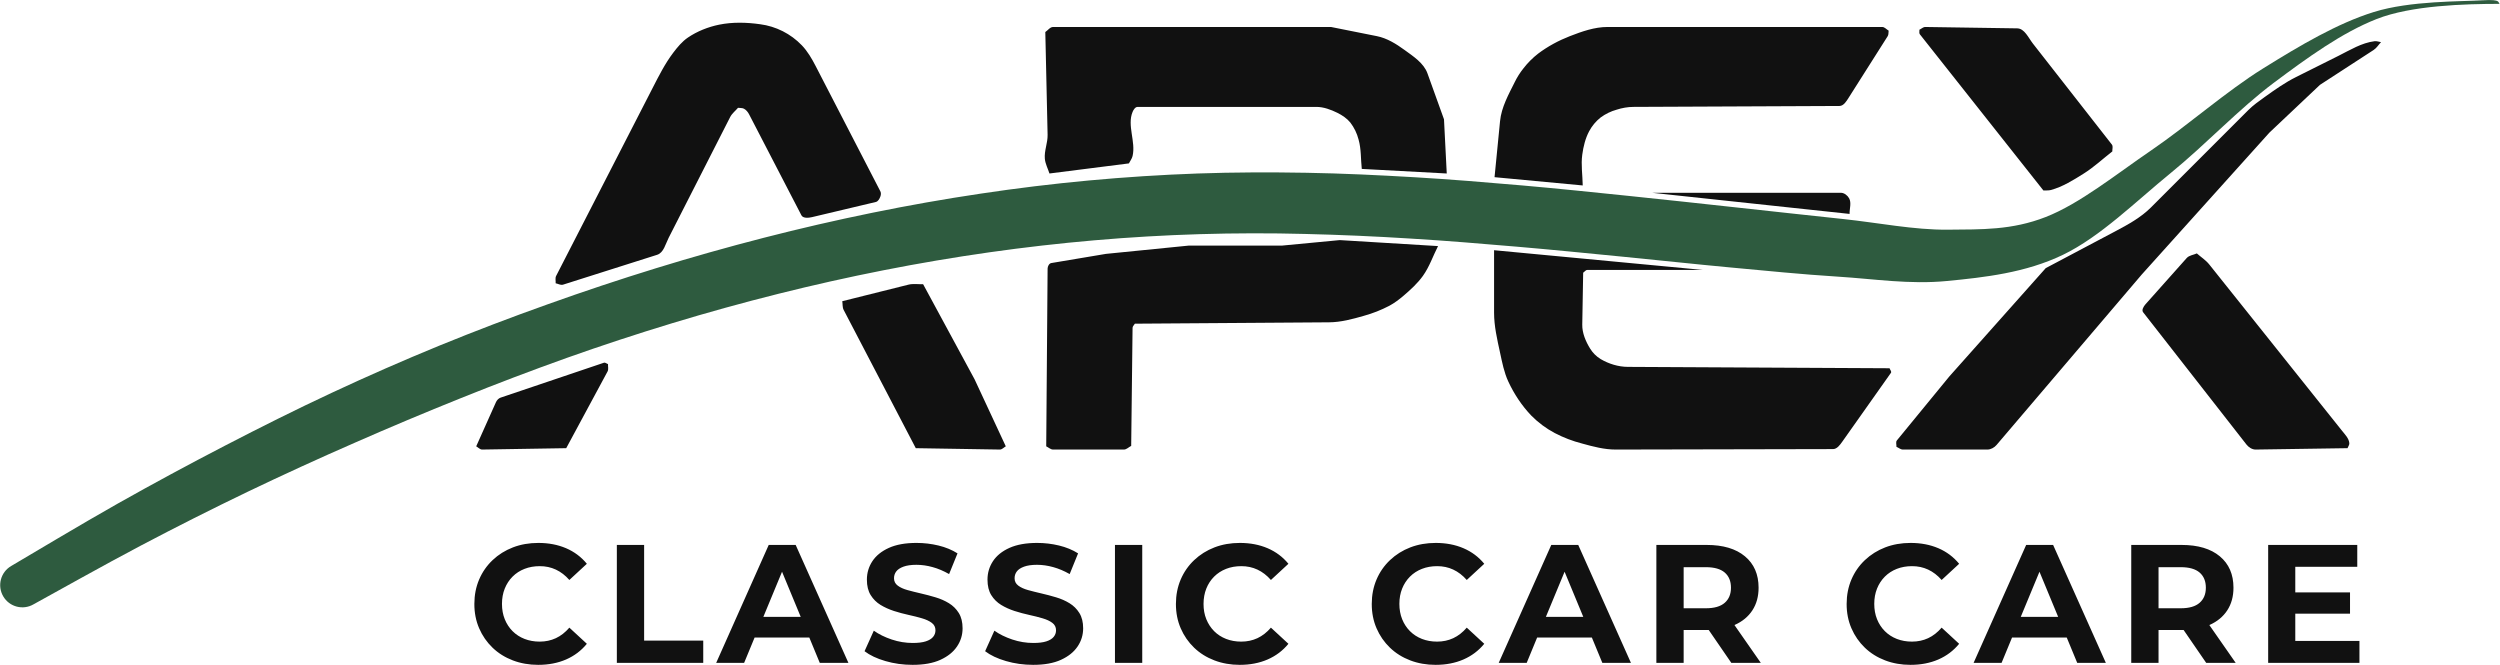
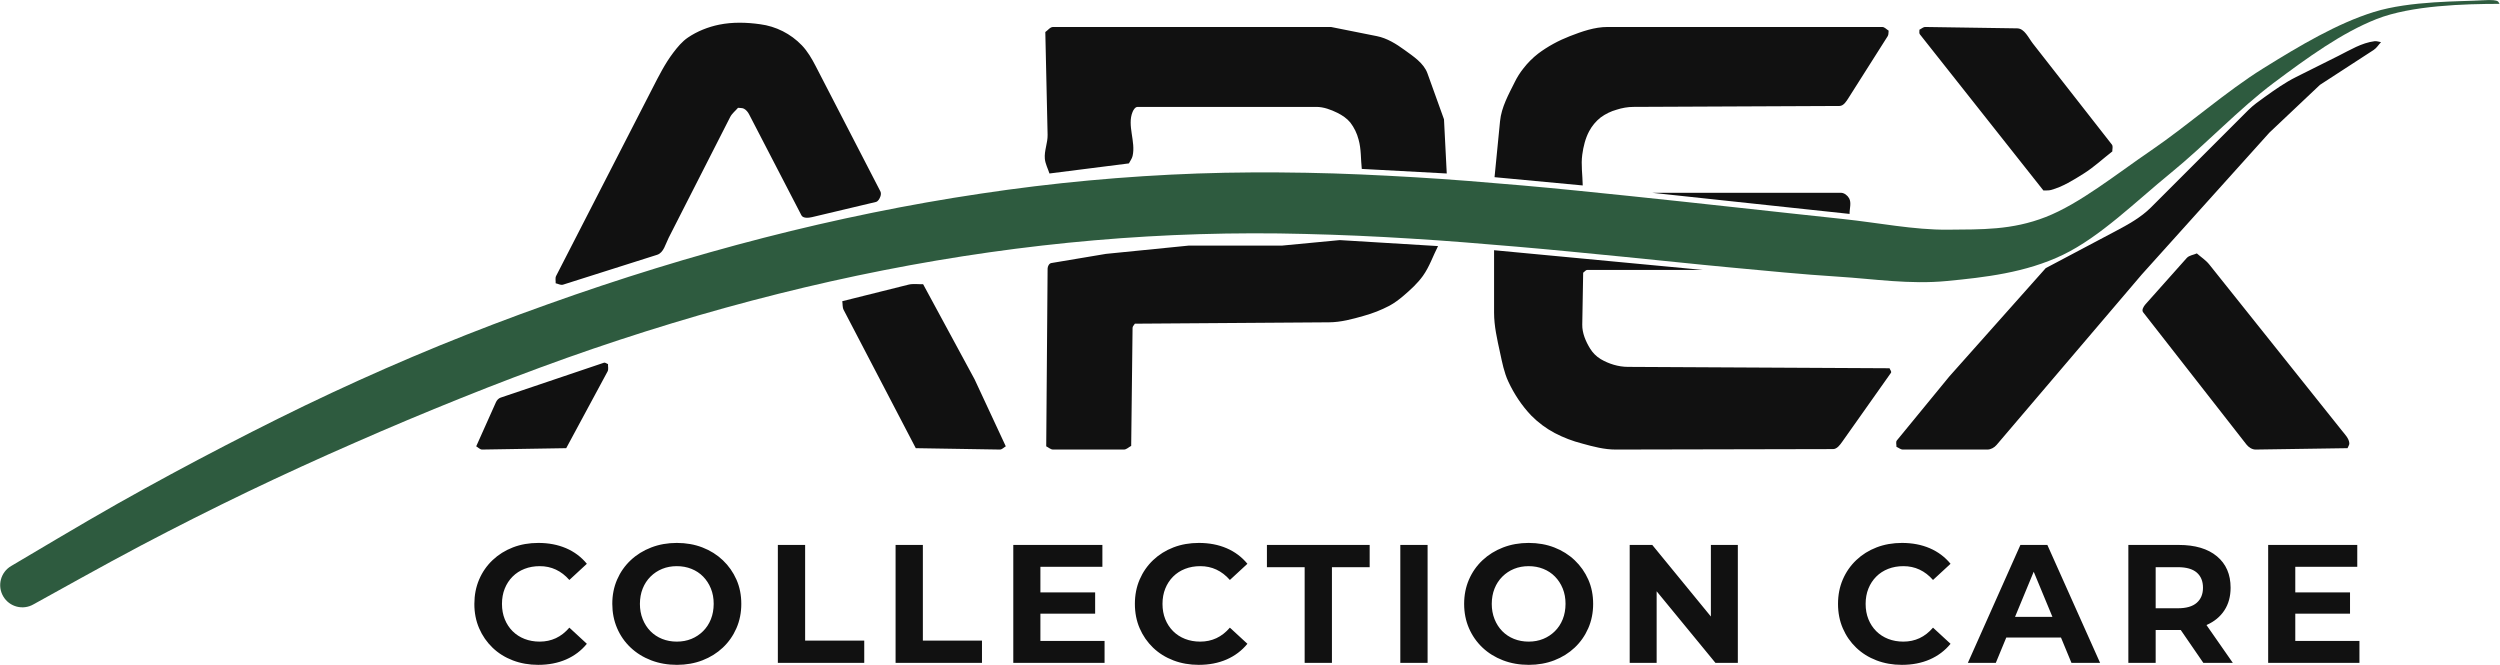
<svg xmlns="http://www.w3.org/2000/svg" viewBox="19.88 35.88 907.12 241.25">
  <path fill="#111" fill-rule="evenodd" d="M240.5 168c-.5-.17-1-.67-1.5-.5l-37.5 12.67c-.74.25-1.35.95-1.67 1.66l-7.16 16c.72.39 1.34 1.18 2.16 1.17l30.5-.5 15-27.83c.43-.79.11-1.78.17-2.67m85-22.83c.17 1.05.01 2.22.5 3.16l26.17 50.17 30.5.5c.82.01 1.44-.78 2.16-1.17L373.5 173.5 354.83 139c-1.77.06-3.6-.26-5.33.17zm487.83-15.67-15 16.83c-.65.74-1.44 2.06-.83 2.84l37.5 48c.78 1 2.07 1.85 3.33 1.83l33.34-.5c.22-.61.72-1.19.66-1.83-.16-1.74-1.58-3.14-2.66-4.5l-48.17-60.34c-1.25-1.57-3-2.66-4.5-4-1.22.56-2.77.67-3.67 1.67M562 126.67v22.66c0 4.89 1.13 9.73 2.17 14.5.77 3.56 1.46 7.2 3 10.5 2.09 4.5 4.9 8.75 8.33 12.34A35 35 0 0 0 584 193a46 46 0 0 0 10 3.83c3.97 1.11 8.05 2.18 12.17 2.17l78.83-.17c1.42 0 2.51-1.5 3.33-2.66l17.67-25c.33-.48-.33-1.11-.5-1.67l-95-.5c-3.41-.02-6.9-1.1-9.83-2.83a11.5 11.5 0 0 1-3.84-3.84c-1.59-2.59-2.88-5.62-2.83-8.66l.33-18.84c.5-.33.9-1 1.5-1h42zm-20.33-1.5L506 123l-21 2h-33.83l-30 3-19.84 3.33c-.79.14-1.32 1.2-1.33 2l-.5 64.5c.83.39 1.58 1.17 2.5 1.17h25.67c.99 0 1.77-.89 2.66-1.33l.5-42.84c.01-.57.56-1 .84-1.5l70.5-.5c4.24-.03 8.42-1.16 12.5-2.33a47 47 0 0 0 9.33-3.67c1.86-1 3.56-2.29 5.17-3.66 2.54-2.17 5.05-4.46 7-7.17 2.36-3.29 3.66-7.22 5.5-10.83m77.66-19.34L691 113.5c-.06-1.89.75-4.01-.17-5.67-.58-1.05-1.79-2-3-2zm264.5-54.66c-.77-.11-1.55-.43-2.33-.34-4.7.58-8.93 3.22-13.17 5.34L853 63.83c-4.07 2.04-7.8 4.69-11.5 7.34-2.02 1.45-4.07 2.9-5.83 4.66l-35.34 35.34c-3.59 3.59-8.17 6.12-12.66 8.5l-25.5 13.5-35 39.33-19 23.17c-.5.6-.11 1.55-.17 2.33.78.33 1.49 1 2.33 1H741c1.24 0 2.53-.72 3.33-1.67L797 135.5 843.33 84l18.34-17.33L881.17 54c1.08-.71 1.77-1.89 2.66-2.83m-167.5-4.5c.06.55-.18 1.23.17 1.66L761.33 105c.89-.06 1.81.06 2.67-.17 4.32-1.16 8.21-3.62 12-6 3.69-2.32 6.89-5.33 10.33-8-.05-.83.35-1.84-.16-2.5L757.5 51.67c-1.62-2.08-3.03-5.46-5.67-5.5l-33.33-.5c-.8-.02-1.44.66-2.17 1m-154.16 53.5 32 3c-.06-3.73-.67-7.48-.17-11.17.4-2.93 1.11-5.89 2.5-8.5a16 16 0 0 1 4.17-5 18 18 0 0 1 5.83-2.83c1.93-.62 3.97-.99 6-1l74.83-.34c1.5 0 2.54-1.73 3.34-3L704.83 49c.37-.57.23-1.33.34-2-.78-.44-1.44-1.33-2.34-1.33h-99.66c-4.69 0-9.3 1.63-13.67 3.33-4.08 1.59-8 3.7-11.5 6.33a30 30 0 0 0-5.33 5.34 27 27 0 0 0-3.17 5c-2.25 4.51-4.84 9.14-5.33 14.16zm-163-52.67.83 37.33c.06 2.91-1.27 5.77-1 8.67.17 1.85 1.11 3.56 1.67 5.33l28.83-3.66c.44-.89 1.11-1.7 1.33-2.67 1.23-5.19-2.04-11.07 0-16 .33-.8.97-1.83 1.84-1.83h64.83c2.66 0 5.29.99 7.67 2.16 1.74.87 3.43 2 4.66 3.5a17 17 0 0 1 3 6.17c.99 3.44.78 7.11 1.17 10.67l30.83 1.66-1-19.66-6-16.67c-1.34-3.73-5.12-6.16-8.33-8.5-3.01-2.19-6.35-4.27-10-5l-16.67-3.33H402c-1.12 0-1.89 1.22-2.83 1.83m-88.34 4.83a25.6 25.6 0 0 0-15.16-7.66c-4.9-.69-9.99-.82-14.84.16-4 .82-7.95 2.38-11.33 4.67-2.11 1.43-3.79 3.47-5.33 5.5-3 3.95-5.24 8.43-7.5 12.83l-35 68.17c-.41.79-.11 1.78-.17 2.67.89.16 1.8.77 2.67.5l34.16-10.84c2.37-.75 3.04-3.95 4.17-6.16l22.33-43.84c.67-1.3 1.89-2.22 2.84-3.33.72.11 1.52-.01 2.16.33.8.43 1.42 1.2 1.84 2l19 36.67c.59 1.15 2.57.97 3.83.67l23.17-5.5c.84-.2 1.37-1.19 1.66-2 .21-.58.28-1.29 0-1.84l-23.5-45.5c-1.38-2.67-2.92-5.33-5-7.5" />
-   <path fill="#111" d="M215.16 277.12q-4.95 0-9.2-1.62t-7.36-4.61-4.86-7.03T192 255t1.74-8.86 4.89-7.03 7.37-4.61 9.22-1.62q5.56 0 10.06 1.92 4.49 1.93 7.54 5.65l-6.35 5.87q-2.2-2.5-4.89-3.76t-5.87-1.25q-2.99 0-5.5.98t-4.34 2.81-2.84 4.34-1.01 5.56 1.01 5.56 2.84 4.34 4.34 2.81 5.5.98q3.18 0 5.87-1.25 2.69-1.26 4.89-3.82l6.35 5.86q-3.05 3.73-7.54 5.69-4.5 1.95-10.12 1.95m28.54-.73v-42.78h9.9v34.71h21.45v8.07Zm36.05 0 19.06-42.78h9.78l19.13 42.78h-10.39l-3.79-9.17h-19.86l-3.79 9.17Zm30.67-16.68-6.78-16.38-6.78 16.38ZM351 277.12q-5.14 0-9.84-1.37t-7.58-3.58l3.36-7.45q2.75 1.95 6.51 3.21 3.76 1.25 7.61 1.25 2.93 0 4.73-.58t2.66-1.62.86-2.39q0-1.71-1.35-2.71-1.34-1.01-3.54-1.65-2.2-.65-4.86-1.23t-5.32-1.43q-2.65-.86-4.86-2.2-2.2-1.35-3.57-3.55-1.38-2.2-1.38-5.62 0-3.67 1.99-6.69t5.99-4.83 10.05-1.8q4.04 0 7.95.94 3.91.95 6.9 2.85l-3.05 7.51q-3-1.71-5.99-2.53-3-.83-5.87-.83t-4.7.67-2.63 1.75q-.8 1.06-.8 2.47 0 1.65 1.35 2.66 1.34 1.01 3.54 1.62t4.86 1.22 5.32 1.41q2.66.79 4.86 2.14 2.2 1.34 3.57 3.54 1.38 2.2 1.38 5.56 0 3.61-2.02 6.6-2.02 3-6.02 4.83T351 277.12m43.75 0q-5.14 0-9.84-1.37t-7.58-3.58l3.36-7.45q2.75 1.95 6.51 3.21 3.76 1.25 7.61 1.25 2.93 0 4.73-.58t2.66-1.62.86-2.39q0-1.71-1.35-2.71-1.34-1.01-3.54-1.65-2.2-.65-4.86-1.23t-5.32-1.43q-2.65-.86-4.85-2.2t-3.58-3.55q-1.37-2.2-1.37-5.62 0-3.67 1.98-6.69 1.99-3.03 5.99-4.83t10.05-1.8q4.04 0 7.95.94 3.91.95 6.9 2.85l-3.05 7.51q-3-1.71-5.99-2.53-3-.83-5.87-.83t-4.7.67-2.63 1.75q-.8 1.06-.8 2.47 0 1.65 1.35 2.66 1.34 1.01 3.54 1.62t4.86 1.22 5.32 1.41q2.66.79 4.86 2.14 2.2 1.34 3.57 3.54 1.38 2.2 1.38 5.56 0 3.61-2.02 6.6-2.02 3-6.02 4.83t-10.11 1.83m29.69-.73v-42.78h9.9v42.78Zm45.28.73q-4.95 0-9.2-1.62t-7.36-4.61-4.86-7.03-1.74-8.86 1.74-8.86 4.89-7.03 7.36-4.61 9.23-1.62q5.56 0 10.05 1.92 4.5 1.93 7.55 5.65l-6.35 5.87q-2.2-2.5-4.89-3.76t-5.87-1.25q-3 0-5.5.98t-4.34 2.81-2.84 4.34-1.01 5.56 1.01 5.56 2.84 4.34 4.34 2.81q2.5.98 5.5.98 3.18 0 5.87-1.25 2.69-1.26 4.89-3.82l6.35 5.86q-3.05 3.73-7.55 5.69-4.49 1.95-10.11 1.95m71.06 0q-4.95 0-9.2-1.62t-7.36-4.61-4.86-7.03-1.74-8.86 1.74-8.86 4.89-7.03 7.36-4.61q4.22-1.62 9.23-1.62 5.56 0 10.05 1.92 4.5 1.93 7.55 5.65l-6.35 5.87q-2.2-2.5-4.89-3.76t-5.87-1.25q-2.99 0-5.5.98t-4.34 2.81-2.84 4.34-1.01 5.56 1.01 5.56 2.84 4.34 4.34 2.81 5.5.98q3.18 0 5.87-1.25 2.69-1.26 4.89-3.82l6.35 5.86q-3.05 3.73-7.55 5.69-4.49 1.95-10.11 1.95m22.91-.73 19.07-42.78h9.78l19.12 42.78h-10.38l-3.79-9.17h-19.87l-3.78 9.17Zm30.68-16.68-6.78-16.38-6.79 16.38Zm26.52 16.68v-42.78h18.27q8.92 0 13.87 4.13t4.95 11.39q0 4.77-2.26 8.22t-6.42 5.29q-.06 0-.06.06l9.54 13.69h-10.7l-8.19-11.92h-9.1v11.92Zm9.9-19.8h8.06q4.59 0 6.85-1.99 2.26-1.98 2.26-5.47 0-3.54-2.26-5.5-2.26-1.95-6.85-1.95h-8.06Zm82.3 20.53q-4.95 0-9.2-1.62t-7.36-4.61-4.86-7.03-1.74-8.86 1.74-8.86 4.89-7.03 7.36-4.61q4.22-1.62 9.23-1.62 5.56 0 10.06 1.92 4.49 1.93 7.54 5.65l-6.35 5.87q-2.2-2.5-4.89-3.76t-5.87-1.25q-2.99 0-5.5.98t-4.34 2.81-2.84 4.34-1.01 5.56 1.01 5.56 2.84 4.34 4.34 2.81 5.5.98q3.18 0 5.87-1.25 2.69-1.26 4.89-3.82l6.35 5.86q-3.05 3.73-7.54 5.69-4.5 1.95-10.12 1.95m22.91-.73 19.07-42.78h9.78l19.13 42.78h-10.39l-3.79-9.17h-19.86l-3.79 9.17Zm30.68-16.68-6.78-16.38-6.79 16.38Zm26.52 16.68v-42.78h18.27q8.92 0 13.87 4.13t4.95 11.39q0 4.77-2.26 8.22t-6.41 5.29q-.07 0-.07.06l9.54 13.69h-10.7l-8.19-11.92h-9.1v11.92Zm9.9-19.8h8.07q4.58 0 6.84-1.99 2.26-1.98 2.26-5.47 0-3.54-2.26-5.5-2.26-1.95-6.84-1.95h-8.07Zm39.78 19.8v-42.78h32.33v7.94h-22.49v9.29h19.86v7.7h-19.86v9.91H876v7.94Z" />
+   <path fill="#111" d="M215.16 277.12q-4.95 0-9.2-1.62t-7.36-4.61-4.86-7.03T192 255t1.74-8.86 4.89-7.03 7.37-4.61 9.22-1.62q5.56 0 10.06 1.92 4.49 1.93 7.54 5.65l-6.35 5.87q-2.2-2.5-4.89-3.76t-5.87-1.25q-2.99 0-5.5.98t-4.34 2.81-2.84 4.34-1.01 5.56 1.01 5.56 2.84 4.34 4.34 2.81 5.5.98q3.18 0 5.87-1.25 2.69-1.26 4.89-3.82l6.35 5.86q-3.05 3.73-7.54 5.69-4.5 1.95-10.12 1.95m50.36 0q-5.08 0-9.38-1.65t-7.46-4.64-4.89-7.03-1.74-8.8 1.74-8.8 4.92-7.03 7.46-4.64q4.27-1.65 9.29-1.65 5.07 0 9.32 1.65t7.39 4.64q3.15 3 4.92 7t1.77 8.83q0 4.77-1.77 8.83t-4.92 7.03-7.39 4.61-9.26 1.65m-.06-8.43q2.87 0 5.28-.98t4.25-2.81 2.84-4.34 1.01-5.56-1.01-5.56-2.81-4.34-4.25-2.81q-2.44-.98-5.31-.98-2.88 0-5.29.98t-4.25 2.81-2.84 4.34-1.01 5.56q0 2.99 1.01 5.53t2.81 4.37 4.25 2.81 5.32.98m36.66 7.7v-42.78h9.9v34.71h21.45v8.07Zm42.72 0v-42.78h9.9v34.71h21.45v8.07Zm42.71 0v-42.78h32.33v7.94h-22.49v9.29h19.86v7.7h-19.86v9.91h23.28v7.94Zm67.28.73q-4.95 0-9.19-1.62-4.25-1.62-7.37-4.61-3.11-2.99-4.86-7.03-1.74-4.03-1.74-8.86t1.74-8.86q1.75-4.04 4.89-7.03 3.15-2.99 7.37-4.61 4.21-1.62 9.23-1.62 5.56 0 10.05 1.92 4.49 1.93 7.55 5.65l-6.36 5.87q-2.2-2.5-4.89-3.76t-5.87-1.25q-2.99 0-5.5.98t-4.34 2.81-2.84 4.34-1.01 5.56 1.01 5.56 2.84 4.34 4.34 2.81 5.5.98q3.18 0 5.87-1.25 2.69-1.26 4.89-3.82l6.36 5.86q-3.06 3.73-7.55 5.69-4.49 1.95-10.12 1.95m38.44-.73v-34.71h-13.69v-8.07h37.28v8.07h-13.69v34.71Zm34.71 0v-42.78h9.9v42.78Zm46.63.73q-5.08 0-9.38-1.65t-7.46-4.64q-3.15-3-4.89-7.03t-1.74-8.8 1.74-8.8 4.92-7.03q3.18-2.99 7.46-4.64t9.29-1.65q5.07 0 9.32 1.65t7.39 4.64q3.15 3 4.92 7t1.77 8.83q0 4.77-1.77 8.83t-4.92 7.03-7.39 4.61-9.26 1.65m-.06-8.43q2.87 0 5.28-.98t4.25-2.81 2.84-4.34 1.01-5.56-1.01-5.56-2.81-4.34-4.25-2.81q-2.44-.98-5.31-.98-2.88 0-5.29.98t-4.25 2.81-2.84 4.34-1.01 5.56q0 2.99 1.01 5.53t2.81 4.37 4.25 2.81 5.32.98m36.66 7.7v-42.78h8.19l21.27 25.97v-25.97h9.78v42.78h-8.13l-21.33-25.97v25.97Zm98.75.73q-4.95 0-9.19-1.62-4.25-1.62-7.37-4.61t-4.86-7.03-1.74-8.86 1.74-8.86 4.89-7.03 7.37-4.61 9.22-1.62q5.57 0 10.06 1.92 4.49 1.93 7.55 5.65l-6.36 5.87q-2.2-2.5-4.89-3.76t-5.87-1.25q-2.99 0-5.5.98t-4.34 2.81-2.84 4.34-1.01 5.56 1.01 5.56 2.84 4.34 4.34 2.81 5.5.98q3.18 0 5.87-1.25 2.69-1.26 4.89-3.82l6.36 5.86q-3.06 3.73-7.55 5.69-4.49 1.95-10.12 1.95m23.96-.73 19.06-42.78h9.78l19.13 42.78H771.5l-3.79-9.17h-19.86l-3.79 9.17Zm30.68-16.68-6.79-16.38-6.78 16.38Zm27.55 16.68v-42.78h18.28q8.92 0 13.87 4.13t4.95 11.39q0 4.77-2.26 8.22t-6.42 5.29q-.06 0-.06.06l9.54 13.69h-10.7l-8.19-11.92h-9.1v11.92Zm9.91-19.8h8.06q4.59 0 6.85-1.99 2.26-1.98 2.26-5.47 0-3.54-2.26-5.5-2.26-1.95-6.85-1.95h-8.06Zm40.82 19.8v-42.78h32.33v7.94h-22.49v9.29h19.86v7.7h-19.86v9.91H876v7.94Z" />
  <path fill="#2e5b3f" d="M32.08 255.14a8.05 8.05 0 0 1-8.16-13.88c6.45-3.78 25.81-15.4 38.73-22.68a1257 1257 0 0 1 38.8-20.96c12.94-6.7 25.87-13.18 38.85-19.23a892 892 0 0 1 39.05-17.12 914 914 0 0 1 39.21-14.96 920 920 0 0 1 39.24-13.07 866 866 0 0 1 39.26-11.09 801 801 0 0 1 39.3-9.06q19.66-4.02 39.34-6.95a695 695 0 0 1 78.81-7.31c13.13-.46 26.29-.49 39.4-.26s26.19.85 39.25 1.62 26.1 1.85 39.11 2.98c13 1.14 25.99 2.5 38.94 3.83 12.96 1.33 25.89 2.76 38.8 4.16 12.9 1.39 25.85 2.85 38.62 4.19 12.78 1.35 25.77 3.99 38.02 3.87s23.19.22 35.52-4.6 25.32-15.34 38.47-24.32 26.96-21.23 40.39-29.58 26.95-16.37 40.21-20.49c13.25-4.13 31.68-3.75 39.31-4.24 7.62-.49 5.37 1.08 6.45 1.29-12.86.01-32.17.54-44.78 5.51s-24.97 13.92-37.41 23.22c-12.44 9.31-24.49 22.21-37.22 32.59s-25.6 23.19-39.15 29.73-28.47 8.19-42.09 9.51c-13.61 1.32-26.49-.76-39.59-1.58-13.09-.82-26.02-2.13-38.98-3.33-12.97-1.2-25.91-2.62-38.82-3.88s-25.8-2.56-38.66-3.66c-12.87-1.1-25.7-2.17-38.51-2.94a988 988 0 0 0-38.36-1.68 679 679 0 0 0-76.4 2.3 702 702 0 0 0-38.23 4.37 733 733 0 0 0-38.27 6.49 768 768 0 0 0-38.31 8.58 812 812 0 0 0-38.35 10.62 859 859 0 0 0-38.38 12.63 1029 1029 0 0 0-38.4 14.59 1279 1279 0 0 0-38.56 16.21 1207 1207 0 0 0-38.75 17.74 1196 1196 0 0 0-38.82 19.56c-12.94 6.81-32.4 17.73-38.88 21.28" />
</svg>
